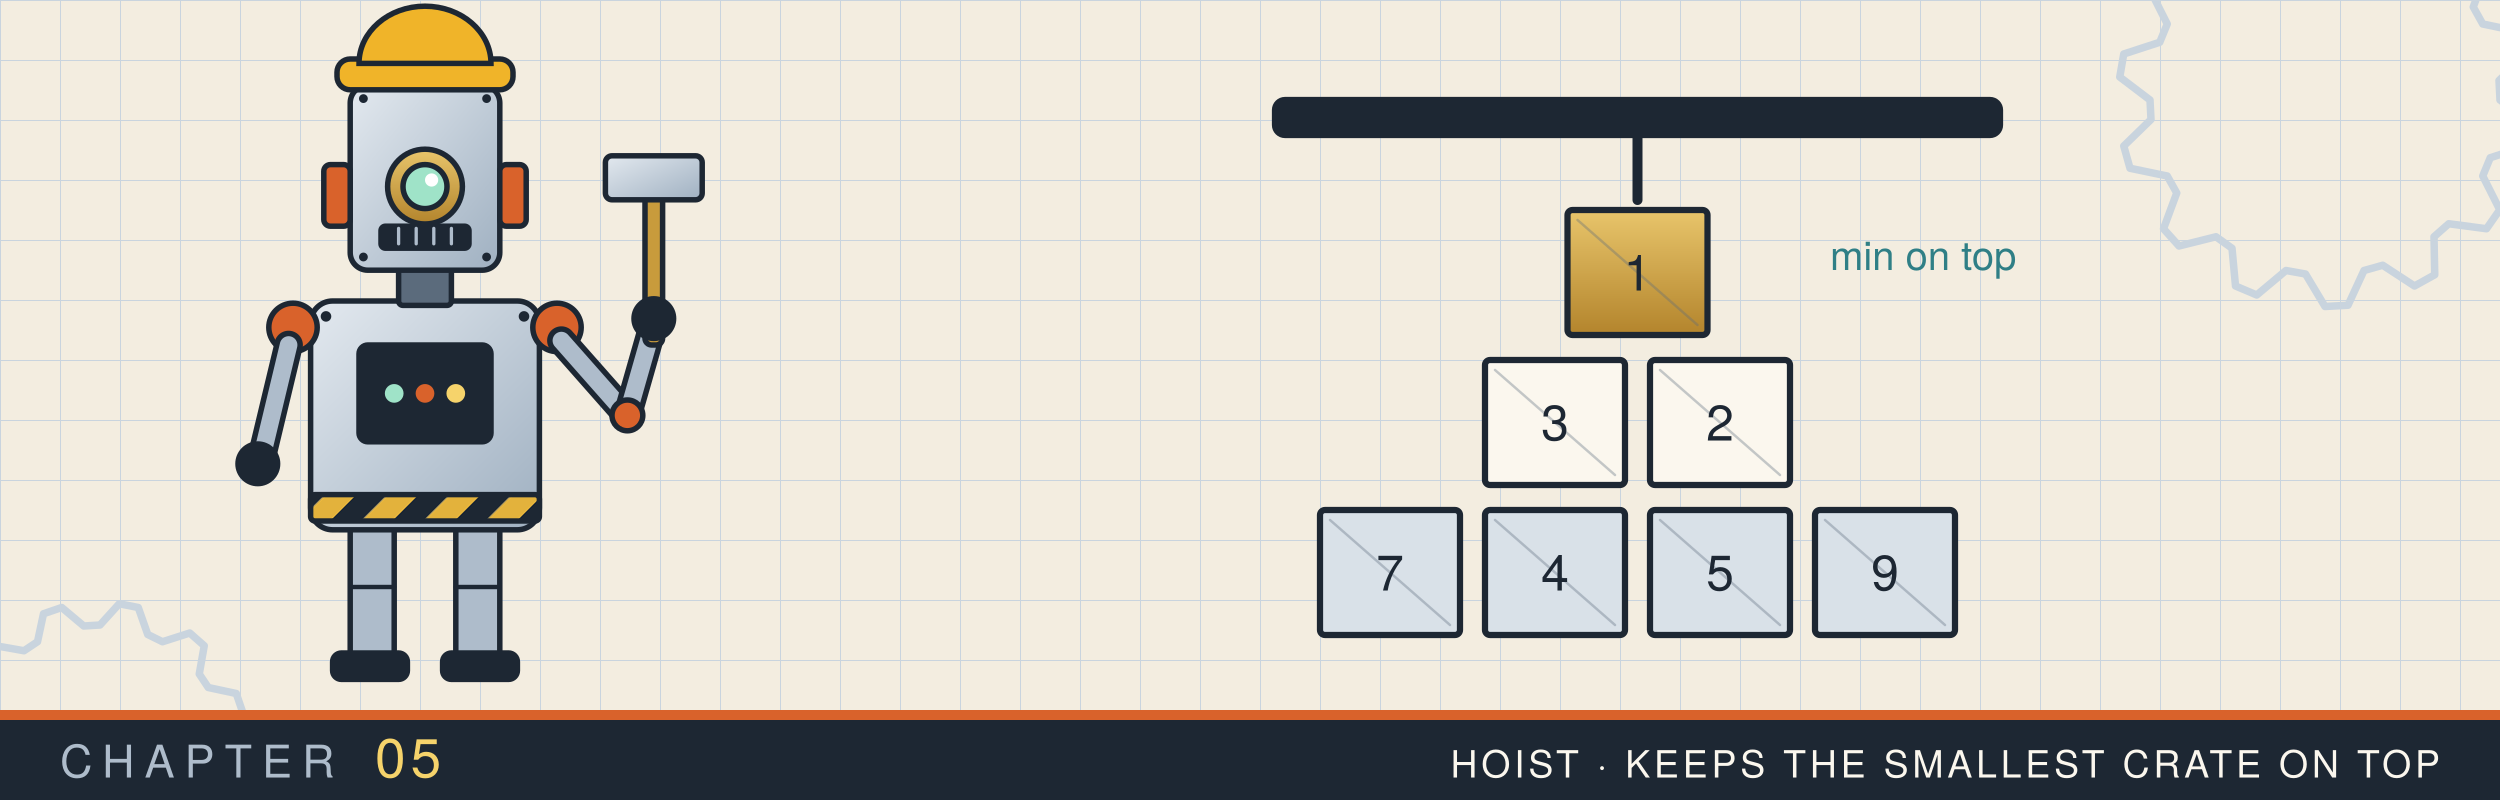
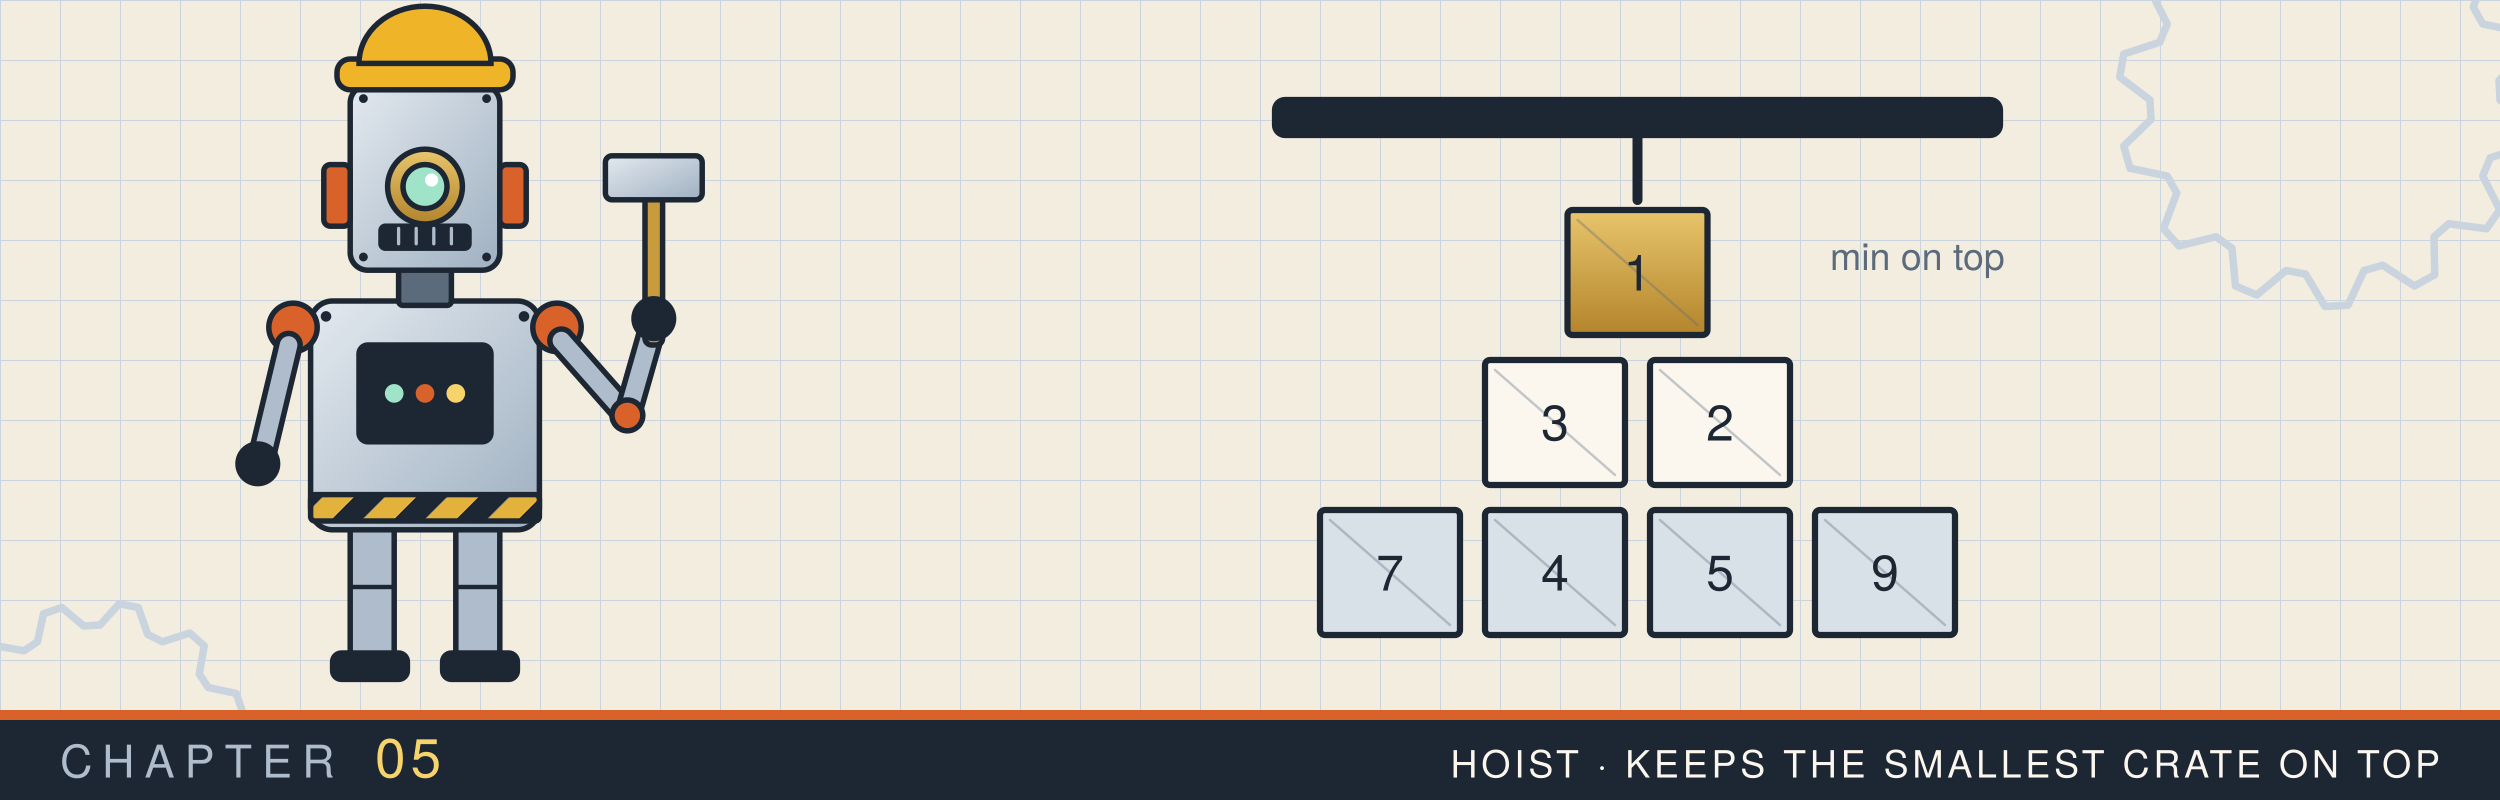
<svg xmlns="http://www.w3.org/2000/svg" viewBox="0 0 1000 320" width="1000" height="320">
  <defs>
    <pattern id="grid" width="24" height="24" patternUnits="userSpaceOnUse">
      <path d="M 24 0 L 0 0 0 24" fill="none" stroke="#c9d4de" stroke-width="0.8" />
    </pattern>
    <pattern id="hatch" width="6" height="6" patternUnits="userSpaceOnUse" patternTransform="rotate(45)">
      <line x1="0" y1="0" x2="0" y2="6" stroke="#1d2733" stroke-width="1.1" opacity="0.55" />
    </pattern>
    <pattern id="hatch-fine" width="4" height="4" patternUnits="userSpaceOnUse" patternTransform="rotate(-35)">
      <line x1="0" y1="0" x2="0" y2="4" stroke="#1d2733" stroke-width="0.7" opacity="0.4" />
    </pattern>
    <pattern id="stripes" width="20" height="20" patternUnits="userSpaceOnUse" patternTransform="rotate(45)">
      <rect width="10" height="20" fill="#1d2733" />
      <rect x="10" width="10" height="20" fill="#e3b23c" />
    </pattern>
    <linearGradient id="steel" x1="0" x2="1" y1="0" y2="1">
      <stop offset="0" stop-color="#e3e9ef" />
      <stop offset="1" stop-color="#9fb0c1" />
    </linearGradient>
    <linearGradient id="brass" x1="0" x2="0" y1="0" y2="1">
      <stop offset="0" stop-color="#e8c56b" />
      <stop offset="1" stop-color="#b3842c" />
    </linearGradient>
    <linearGradient id="copper" x1="0" x2="0" y1="0" y2="1">
      <stop offset="0" stop-color="#ee8a52" />
      <stop offset="1" stop-color="#b9471b" />
    </linearGradient>
  </defs>
  <rect x="0.0" y="0.0" width="1000.0" height="320.0" rx="0" fill="#f3ede0" stroke="none" stroke-width="0" />
  <rect x="0.0" y="0.0" width="1000.0" height="320.0" rx="0" fill="url(#grid)" stroke="none" stroke-width="0" />
  <polygon points="1000.0,40.0 1012.1,49.2 1010.5,58.4 996.1,63.1 993.1,70.4 999.9,83.9 994.6,91.5 979.5,89.5 973.6,94.7 973.9,109.9 965.8,114.4 953.1,106.1 945.6,108.2 939.2,122.1 930.0,122.6 922.2,109.6 914.4,108.2 902.7,118.0 894.2,114.4 892.8,99.3 886.4,94.7 871.6,98.4 865.4,91.5 870.7,77.2 866.9,70.4 852.0,67.3 849.5,58.4 860.4,47.8 860.0,40.0 847.9,30.8 849.5,21.6 863.9,16.9 866.9,9.6 860.1,-3.9 865.4,-11.5 880.5,-9.5 886.4,-14.7 886.1,-29.9 894.2,-34.4 906.9,-26.1 914.4,-28.2 920.8,-42.1 930.0,-42.6 937.8,-29.6 945.6,-28.2 957.3,-38.0 965.8,-34.4 967.2,-19.3 973.6,-14.7 988.4,-18.4 994.6,-11.5 989.3,2.8 993.1,9.6 1008.0,12.7 1010.5,21.6 999.6,32.2" fill="none" stroke="#c9d4de" stroke-width="3" stroke-linejoin="round" />
  <polygon points="90.0,300.0 98.5,307.7 97.0,315.3 86.2,319.1 83.3,325.0 86.8,335.9 81.7,341.7 70.4,339.7 65.0,343.3 62.6,354.5 55.3,357.0 46.5,349.6 40.0,350.0 32.3,358.5 24.7,357.0 20.9,346.2 15.0,343.3 4.1,346.8 -1.7,341.7 0.3,330.4 -3.3,325.0 -14.5,322.6 -17.0,315.3 -9.6,306.5 -10.0,300.0 -18.5,292.3 -17.0,284.7 -6.2,280.9 -3.3,275.0 -6.8,264.1 -1.7,258.3 9.6,260.3 15.0,256.7 17.4,245.5 24.7,243.0 33.5,250.4 40.0,250.0 47.7,241.5 55.3,243.0 59.1,253.8 65.0,256.7 75.9,253.2 81.7,258.3 79.7,269.6 83.3,275.0 94.5,277.4 97.0,284.7 89.6,293.5" fill="none" stroke="#c9d4de" stroke-width="3" stroke-linejoin="round" />
  <rect x="0.0" y="288.0" width="1000.0" height="32.0" rx="0" fill="#1d2733" stroke="none" stroke-width="0" />
  <rect x="0.0" y="284.0" width="1000.0" height="4.0" rx="0" fill="#d9622b" stroke="none" stroke-width="0" />
  <text x="24.0" y="311.0" font-family="DIN Condensed, Avenir Next Condensed, Helvetica Neue, sans-serif" font-size="18" fill="#aebccb" text-anchor="start" font-weight="normal" letter-spacing="4">CHAPTER</text>
  <text x="976.0" y="311.0" font-family="DIN Condensed, Avenir Next Condensed, Helvetica Neue, sans-serif" font-size="15" fill="#fbf7ee" text-anchor="end" font-weight="normal" letter-spacing="1.5">HOIST · KEEPS THE SMALLEST CRATE ON TOP</text>
  <text x="150.0" y="311.0" font-family="DIN Condensed, Avenir Next Condensed, Helvetica Neue, sans-serif" font-size="22" fill="#f6d36b" text-anchor="start" font-weight="normal" letter-spacing="2">05</text>
  <g transform="translate(170.0 270.0) scale(0.88)">
    <rect x="-34.0" y="-70.0" width="20.0" height="64.0" rx="3" fill="#aebccb" stroke="#1d2733" stroke-width="2.5" />
    <rect x="14.0" y="-70.0" width="20.0" height="64.0" rx="3" fill="#aebccb" stroke="#1d2733" stroke-width="2.5" />
    <rect x="-42.0" y="-10.0" width="34.0" height="12.0" rx="4" fill="#1d2733" stroke="#1d2733" stroke-width="2.5" />
    <rect x="8.0" y="-10.0" width="34.0" height="12.0" rx="4" fill="#1d2733" stroke="#1d2733" stroke-width="2.5" />
    <line x1="-34.0" y1="-40.0" x2="-14.0" y2="-40.0" stroke="#1d2733" stroke-width="2" stroke-linecap="round" />
    <line x1="14.0" y1="-40.0" x2="34.0" y2="-40.0" stroke="#1d2733" stroke-width="2" stroke-linecap="round" />
    <rect x="-52.0" y="-170.0" width="104.0" height="104.0" rx="10" fill="url(#steel)" stroke="#1d2733" stroke-width="2.5" />
    <circle cx="-45.0" cy="-163.0" r="2.4" fill="#1d2733" />
    <circle cx="45.0" cy="-163.0" r="2.4" fill="#1d2733" />
    <circle cx="-45.0" cy="-73.0" r="2.4" fill="#1d2733" />
    <circle cx="45.0" cy="-73.0" r="2.4" fill="#1d2733" />
    <rect x="-30.0" y="-150.0" width="60.0" height="44.0" rx="4" fill="#1d2733" stroke="#1d2733" stroke-width="2.5" />
    <rect x="-52.0" y="-82.0" width="104.0" height="12.0" rx="2" fill="url(#stripes)" stroke="#1d2733" stroke-width="2.5" />
    <circle cx="-14.0" cy="-128.0" r="5.0" fill="#9fe3c8" stroke="#1d2733" stroke-width="1.5" />
    <circle cx="0.0" cy="-128.0" r="5.0" fill="#d9622b" stroke="#1d2733" stroke-width="1.5" />
    <circle cx="14.0" cy="-128.0" r="5.0" fill="#f6d36b" stroke="#1d2733" stroke-width="1.5" />
    <circle cx="-60.0" cy="-158.0" r="11.0" fill="#d9622b" stroke="#1d2733" stroke-width="2.5" />
    <line x1="-62.0" y1="-150.0" x2="-74.0" y2="-100.0" stroke="#1d2733" stroke-width="13" stroke-linecap="round" />
    <line x1="-62.0" y1="-150.0" x2="-74.0" y2="-100.0" stroke="#aebccb" stroke-width="8" stroke-linecap="round" />
    <circle cx="-76.0" cy="-96.0" r="9.0" fill="#1d2733" stroke="#1d2733" stroke-width="2.5" />
    <circle cx="60.0" cy="-158.0" r="11.0" fill="#d9622b" stroke="#1d2733" stroke-width="2.5" />
    <line x1="62.0" y1="-152.0" x2="92.0" y2="-118.0" stroke="#1d2733" stroke-width="13" stroke-linecap="round" />
    <line x1="62.0" y1="-152.0" x2="92.0" y2="-118.0" stroke="#aebccb" stroke-width="8" stroke-linecap="round" />
    <line x1="92.0" y1="-118.0" x2="104.0" y2="-160.0" stroke="#1d2733" stroke-width="13" stroke-linecap="round" />
    <line x1="92.0" y1="-118.0" x2="104.0" y2="-160.0" stroke="#aebccb" stroke-width="8" stroke-linecap="round" />
    <circle cx="92.0" cy="-118.0" r="7.0" fill="#d9622b" stroke="#1d2733" stroke-width="2.5" />
    <rect x="100.0" y="-220.0" width="8.0" height="70.0" rx="3" fill="#c89b3c" stroke="#1d2733" stroke-width="2.5" />
    <rect x="82.0" y="-236.0" width="44.0" height="20.0" rx="3" fill="url(#steel)" stroke="#1d2733" stroke-width="2.5" />
    <circle cx="104.0" cy="-162.0" r="9.0" fill="#1d2733" stroke="#1d2733" stroke-width="2.5" />
    <rect x="-12.0" y="-186.0" width="24.0" height="18.0" rx="2" fill="#5b6b7c" stroke="#1d2733" stroke-width="2.5" />
    <rect x="-34.0" y="-268.0" width="68.0" height="84.0" rx="8" fill="url(#steel)" stroke="#1d2733" stroke-width="2.5" />
    <circle cx="-28.0" cy="-262.0" r="2" fill="#1d2733" />
    <circle cx="28.0" cy="-262.0" r="2" fill="#1d2733" />
    <circle cx="-28.0" cy="-190.0" r="2" fill="#1d2733" />
    <circle cx="28.0" cy="-190.0" r="2" fill="#1d2733" />
    <rect x="-46.0" y="-232.0" width="12.0" height="28.0" rx="3" fill="#d9622b" stroke="#1d2733" stroke-width="2.5" />
    <rect x="34.0" y="-232.0" width="12.0" height="28.0" rx="3" fill="#d9622b" stroke="#1d2733" stroke-width="2.5" />
    <circle cx="0.0" cy="-222.0" r="17.0" fill="url(#brass)" stroke="#1d2733" stroke-width="2.5" />
    <circle cx="0.0" cy="-222.0" r="10.0" fill="#9fe3c8" stroke="#1d2733" stroke-width="2.5" />
    <circle cx="3.0" cy="-225.0" r="3.0" fill="#ffffff" stroke="none" stroke-width="0" />
    <rect x="-20.0" y="-204.0" width="40.0" height="10.0" rx="2" fill="#1d2733" stroke="#1d2733" stroke-width="2.5" />
    <line x1="-12.0" y1="-203.0" x2="-12.0" y2="-196.0" stroke="#aebccb" stroke-width="1.5" stroke-linecap="round" />
    <line x1="-4.0" y1="-203.0" x2="-4.0" y2="-196.0" stroke="#aebccb" stroke-width="1.5" stroke-linecap="round" />
    <line x1="4.0" y1="-203.0" x2="4.0" y2="-196.0" stroke="#aebccb" stroke-width="1.5" stroke-linecap="round" />
    <line x1="12.0" y1="-203.0" x2="12.0" y2="-196.0" stroke="#aebccb" stroke-width="1.5" stroke-linecap="round" />
    <rect x="-40.0" y="-280.0" width="80.0" height="14.0" rx="6" fill="#f0b429" stroke="#1d2733" stroke-width="2.5" />
    <path d="M -30 -278.0 a 30 26 0 0 1 60 0 z" fill="#f0b429" stroke="#1d2733" stroke-width="2.5" />
  </g>
  <rect x="510.0" y="40.0" width="290.0" height="14.0" rx="4" fill="#1d2733" stroke="#1d2733" stroke-width="2.5" />
  <line x1="655.0" y1="54.0" x2="655.0" y2="80.0" stroke="#1d2733" stroke-width="4" stroke-linecap="round" />
  <rect x="627.0" y="84.0" width="56.0" height="50.0" rx="2" fill="url(#brass)" stroke="#1d2733" stroke-width="2.5" />
  <line x1="631.0" y1="88.0" x2="679.0" y2="130.0" stroke="#5b6b7c" stroke-width="1" stroke-linecap="round" opacity="0.35" />
  <text x="655.0" y="116.2" font-family="DIN Condensed, Avenir Next Condensed, Helvetica Neue, sans-serif" font-size="20" fill="#1d2733" text-anchor="middle" font-weight="normal" letter-spacing="0">1</text>
  <rect x="594.0" y="144.0" width="56.0" height="50.0" rx="2" fill="#fbf7ee" stroke="#1d2733" stroke-width="2.5" />
  <line x1="598.0" y1="148.0" x2="646.0" y2="190.0" stroke="#5b6b7c" stroke-width="1" stroke-linecap="round" opacity="0.35" />
  <text x="622.0" y="176.2" font-family="DIN Condensed, Avenir Next Condensed, Helvetica Neue, sans-serif" font-size="20" fill="#1d2733" text-anchor="middle" font-weight="normal" letter-spacing="0">3</text>
  <rect x="660.0" y="144.0" width="56.0" height="50.0" rx="2" fill="#fbf7ee" stroke="#1d2733" stroke-width="2.5" />
  <line x1="664.0" y1="148.0" x2="712.0" y2="190.0" stroke="#5b6b7c" stroke-width="1" stroke-linecap="round" opacity="0.35" />
  <text x="688.0" y="176.2" font-family="DIN Condensed, Avenir Next Condensed, Helvetica Neue, sans-serif" font-size="20" fill="#1d2733" text-anchor="middle" font-weight="normal" letter-spacing="0">2</text>
  <rect x="528.0" y="204.0" width="56.0" height="50.0" rx="2" fill="#d9e1e8" stroke="#1d2733" stroke-width="2.5" />
  <line x1="532.0" y1="208.0" x2="580.0" y2="250.0" stroke="#5b6b7c" stroke-width="1" stroke-linecap="round" opacity="0.35" />
  <text x="556.0" y="236.2" font-family="DIN Condensed, Avenir Next Condensed, Helvetica Neue, sans-serif" font-size="20" fill="#1d2733" text-anchor="middle" font-weight="normal" letter-spacing="0">7</text>
  <rect x="594.0" y="204.0" width="56.0" height="50.0" rx="2" fill="#d9e1e8" stroke="#1d2733" stroke-width="2.5" />
  <line x1="598.0" y1="208.0" x2="646.0" y2="250.0" stroke="#5b6b7c" stroke-width="1" stroke-linecap="round" opacity="0.35" />
  <text x="622.0" y="236.2" font-family="DIN Condensed, Avenir Next Condensed, Helvetica Neue, sans-serif" font-size="20" fill="#1d2733" text-anchor="middle" font-weight="normal" letter-spacing="0">4</text>
  <rect x="660.0" y="204.0" width="56.0" height="50.0" rx="2" fill="#d9e1e8" stroke="#1d2733" stroke-width="2.5" />
  <line x1="664.0" y1="208.0" x2="712.0" y2="250.0" stroke="#5b6b7c" stroke-width="1" stroke-linecap="round" opacity="0.35" />
  <text x="688.0" y="236.2" font-family="DIN Condensed, Avenir Next Condensed, Helvetica Neue, sans-serif" font-size="20" fill="#1d2733" text-anchor="middle" font-weight="normal" letter-spacing="0">5</text>
  <rect x="726.0" y="204.0" width="56.0" height="50.0" rx="2" fill="#d9e1e8" stroke="#1d2733" stroke-width="2.5" />
  <line x1="730.0" y1="208.0" x2="778.0" y2="250.0" stroke="#5b6b7c" stroke-width="1" stroke-linecap="round" opacity="0.35" />
  <text x="754.0" y="236.2" font-family="DIN Condensed, Avenir Next Condensed, Helvetica Neue, sans-serif" font-size="20" fill="#1d2733" text-anchor="middle" font-weight="normal" letter-spacing="0">9</text>
-   <text x="732.0" y="108.0" font-family="DIN Condensed, Avenir Next Condensed, Helvetica Neue, sans-serif" font-size="16" fill="#2f7f86" text-anchor="start" font-weight="normal" letter-spacing="0">min on top</text>
+   <text x="732.0" y="108.0" font-family="DIN Condensed, Avenir Next Condensed, Helvetica Neue, sans-serif" font-size="15" fill="#5b6b7c" text-anchor="start" font-weight="normal" letter-spacing="0">min on top</text>
</svg>
